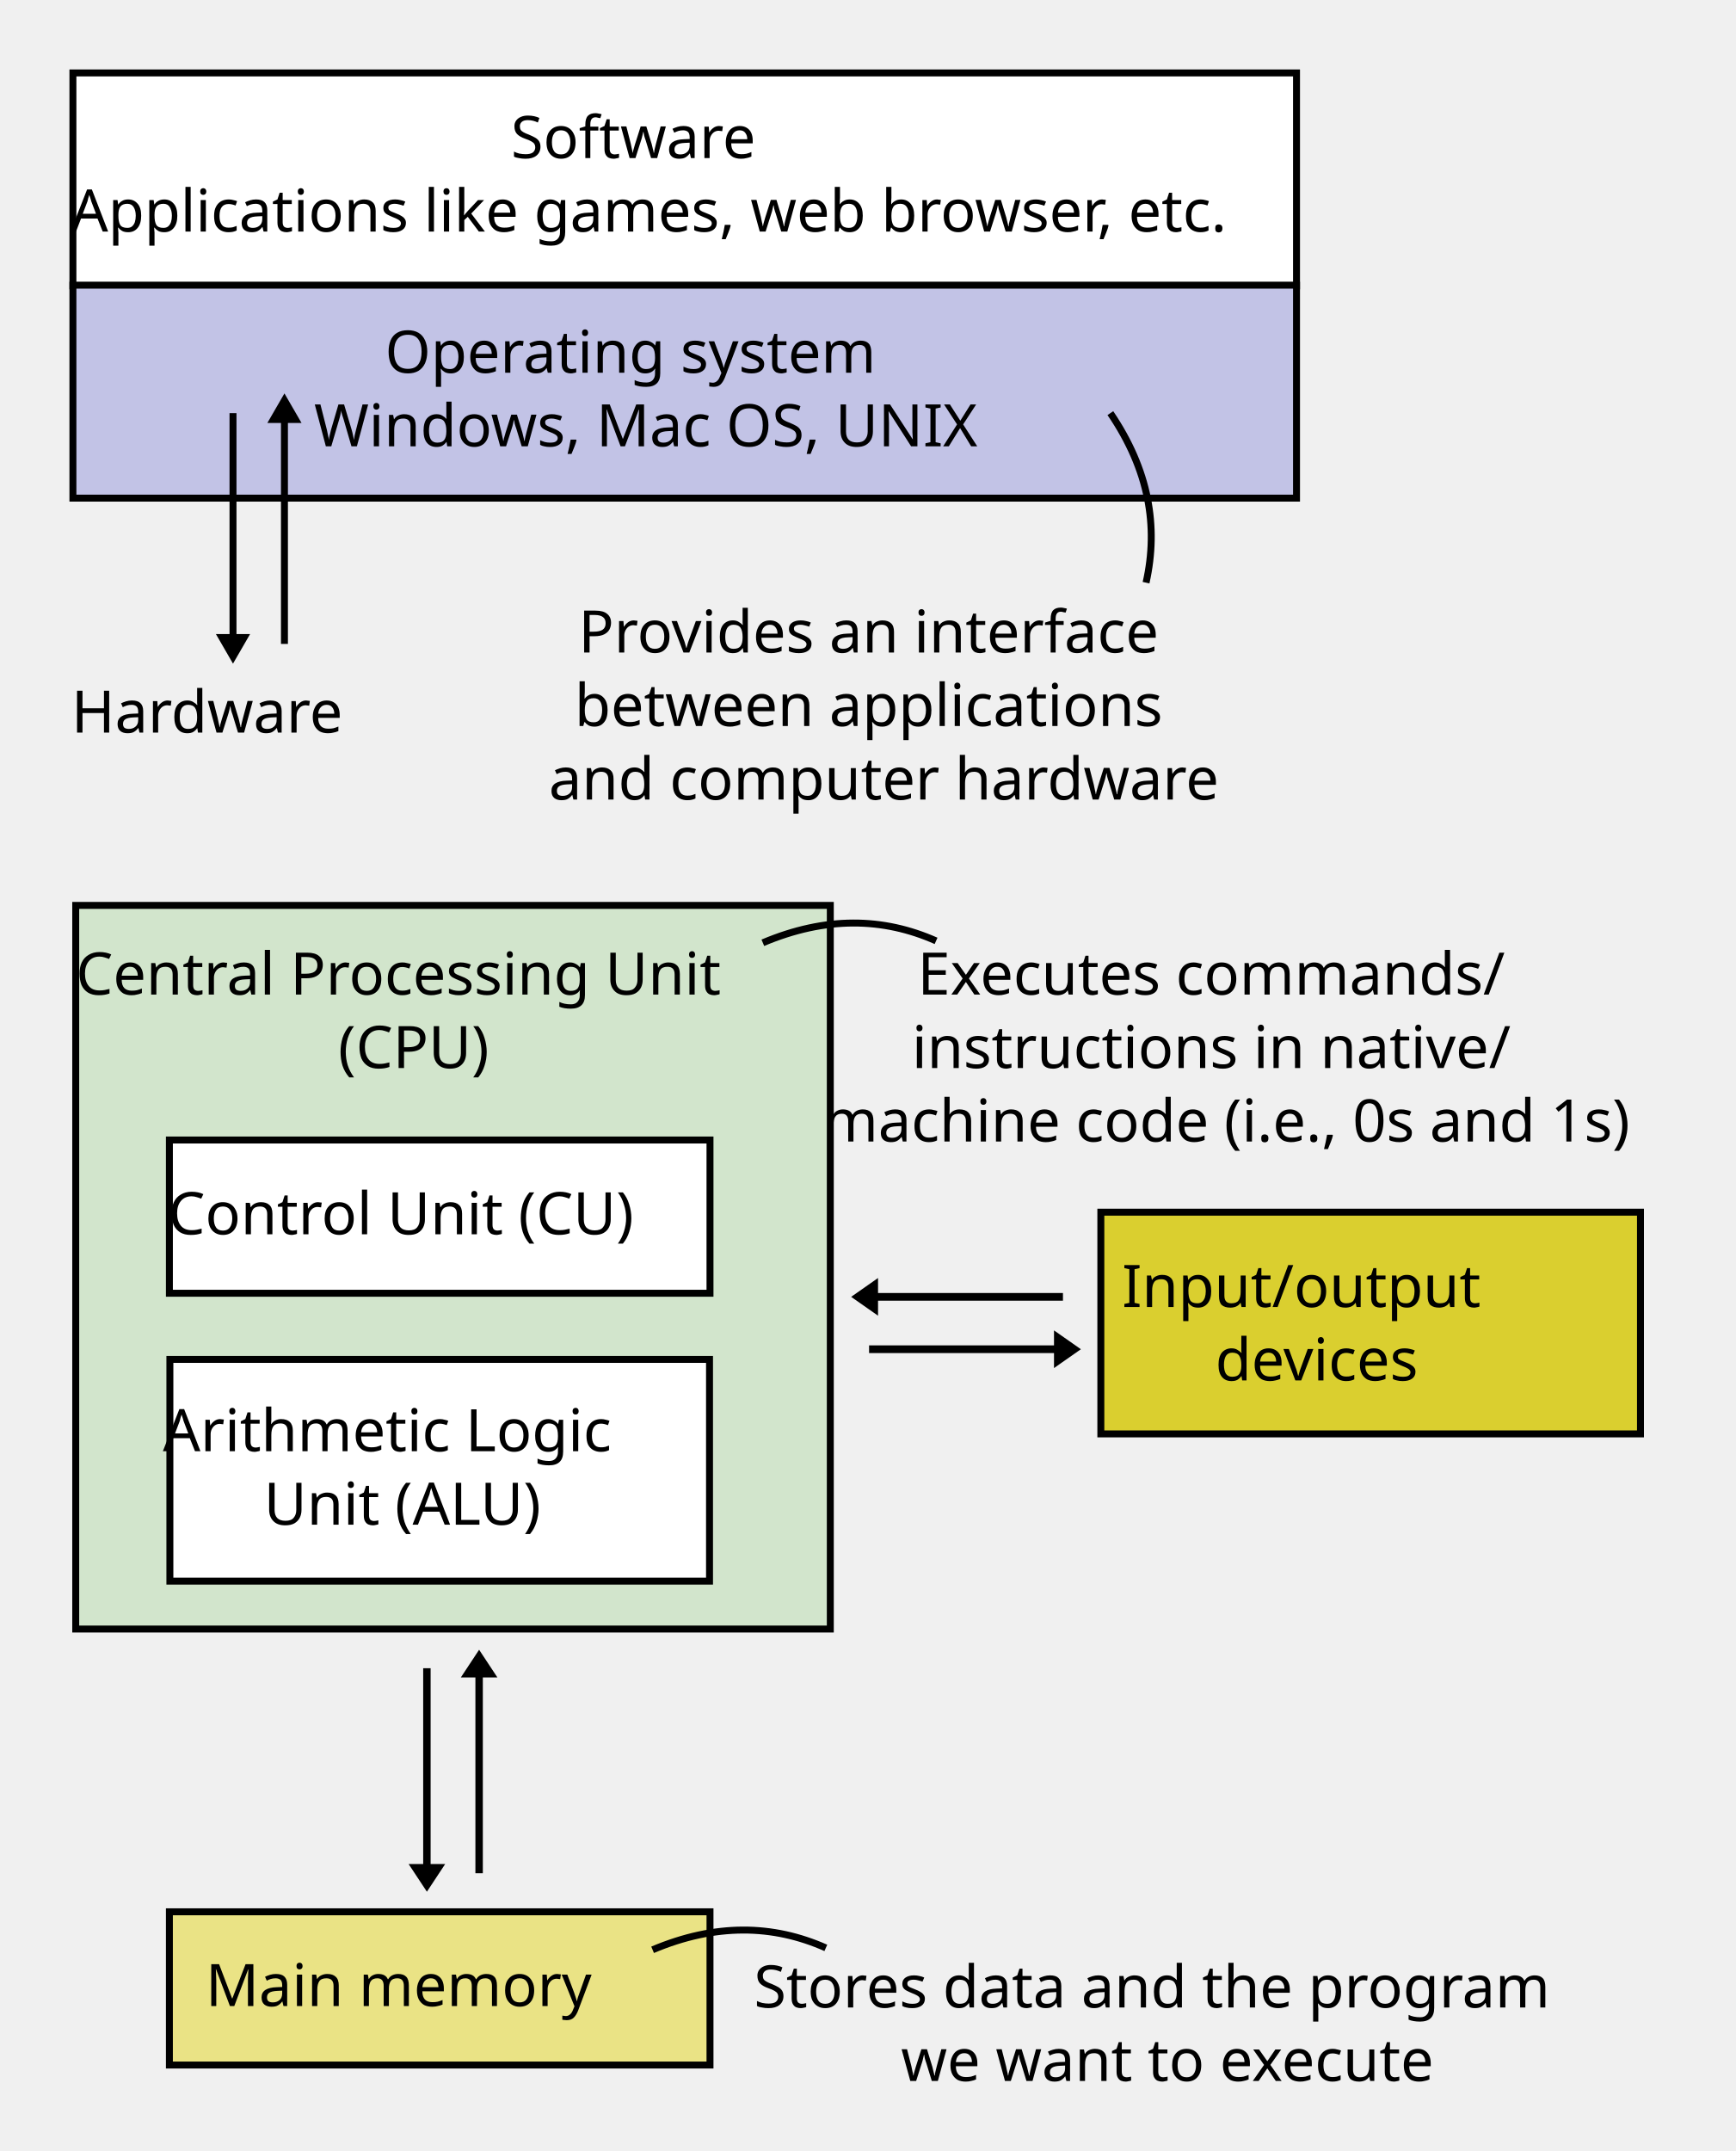
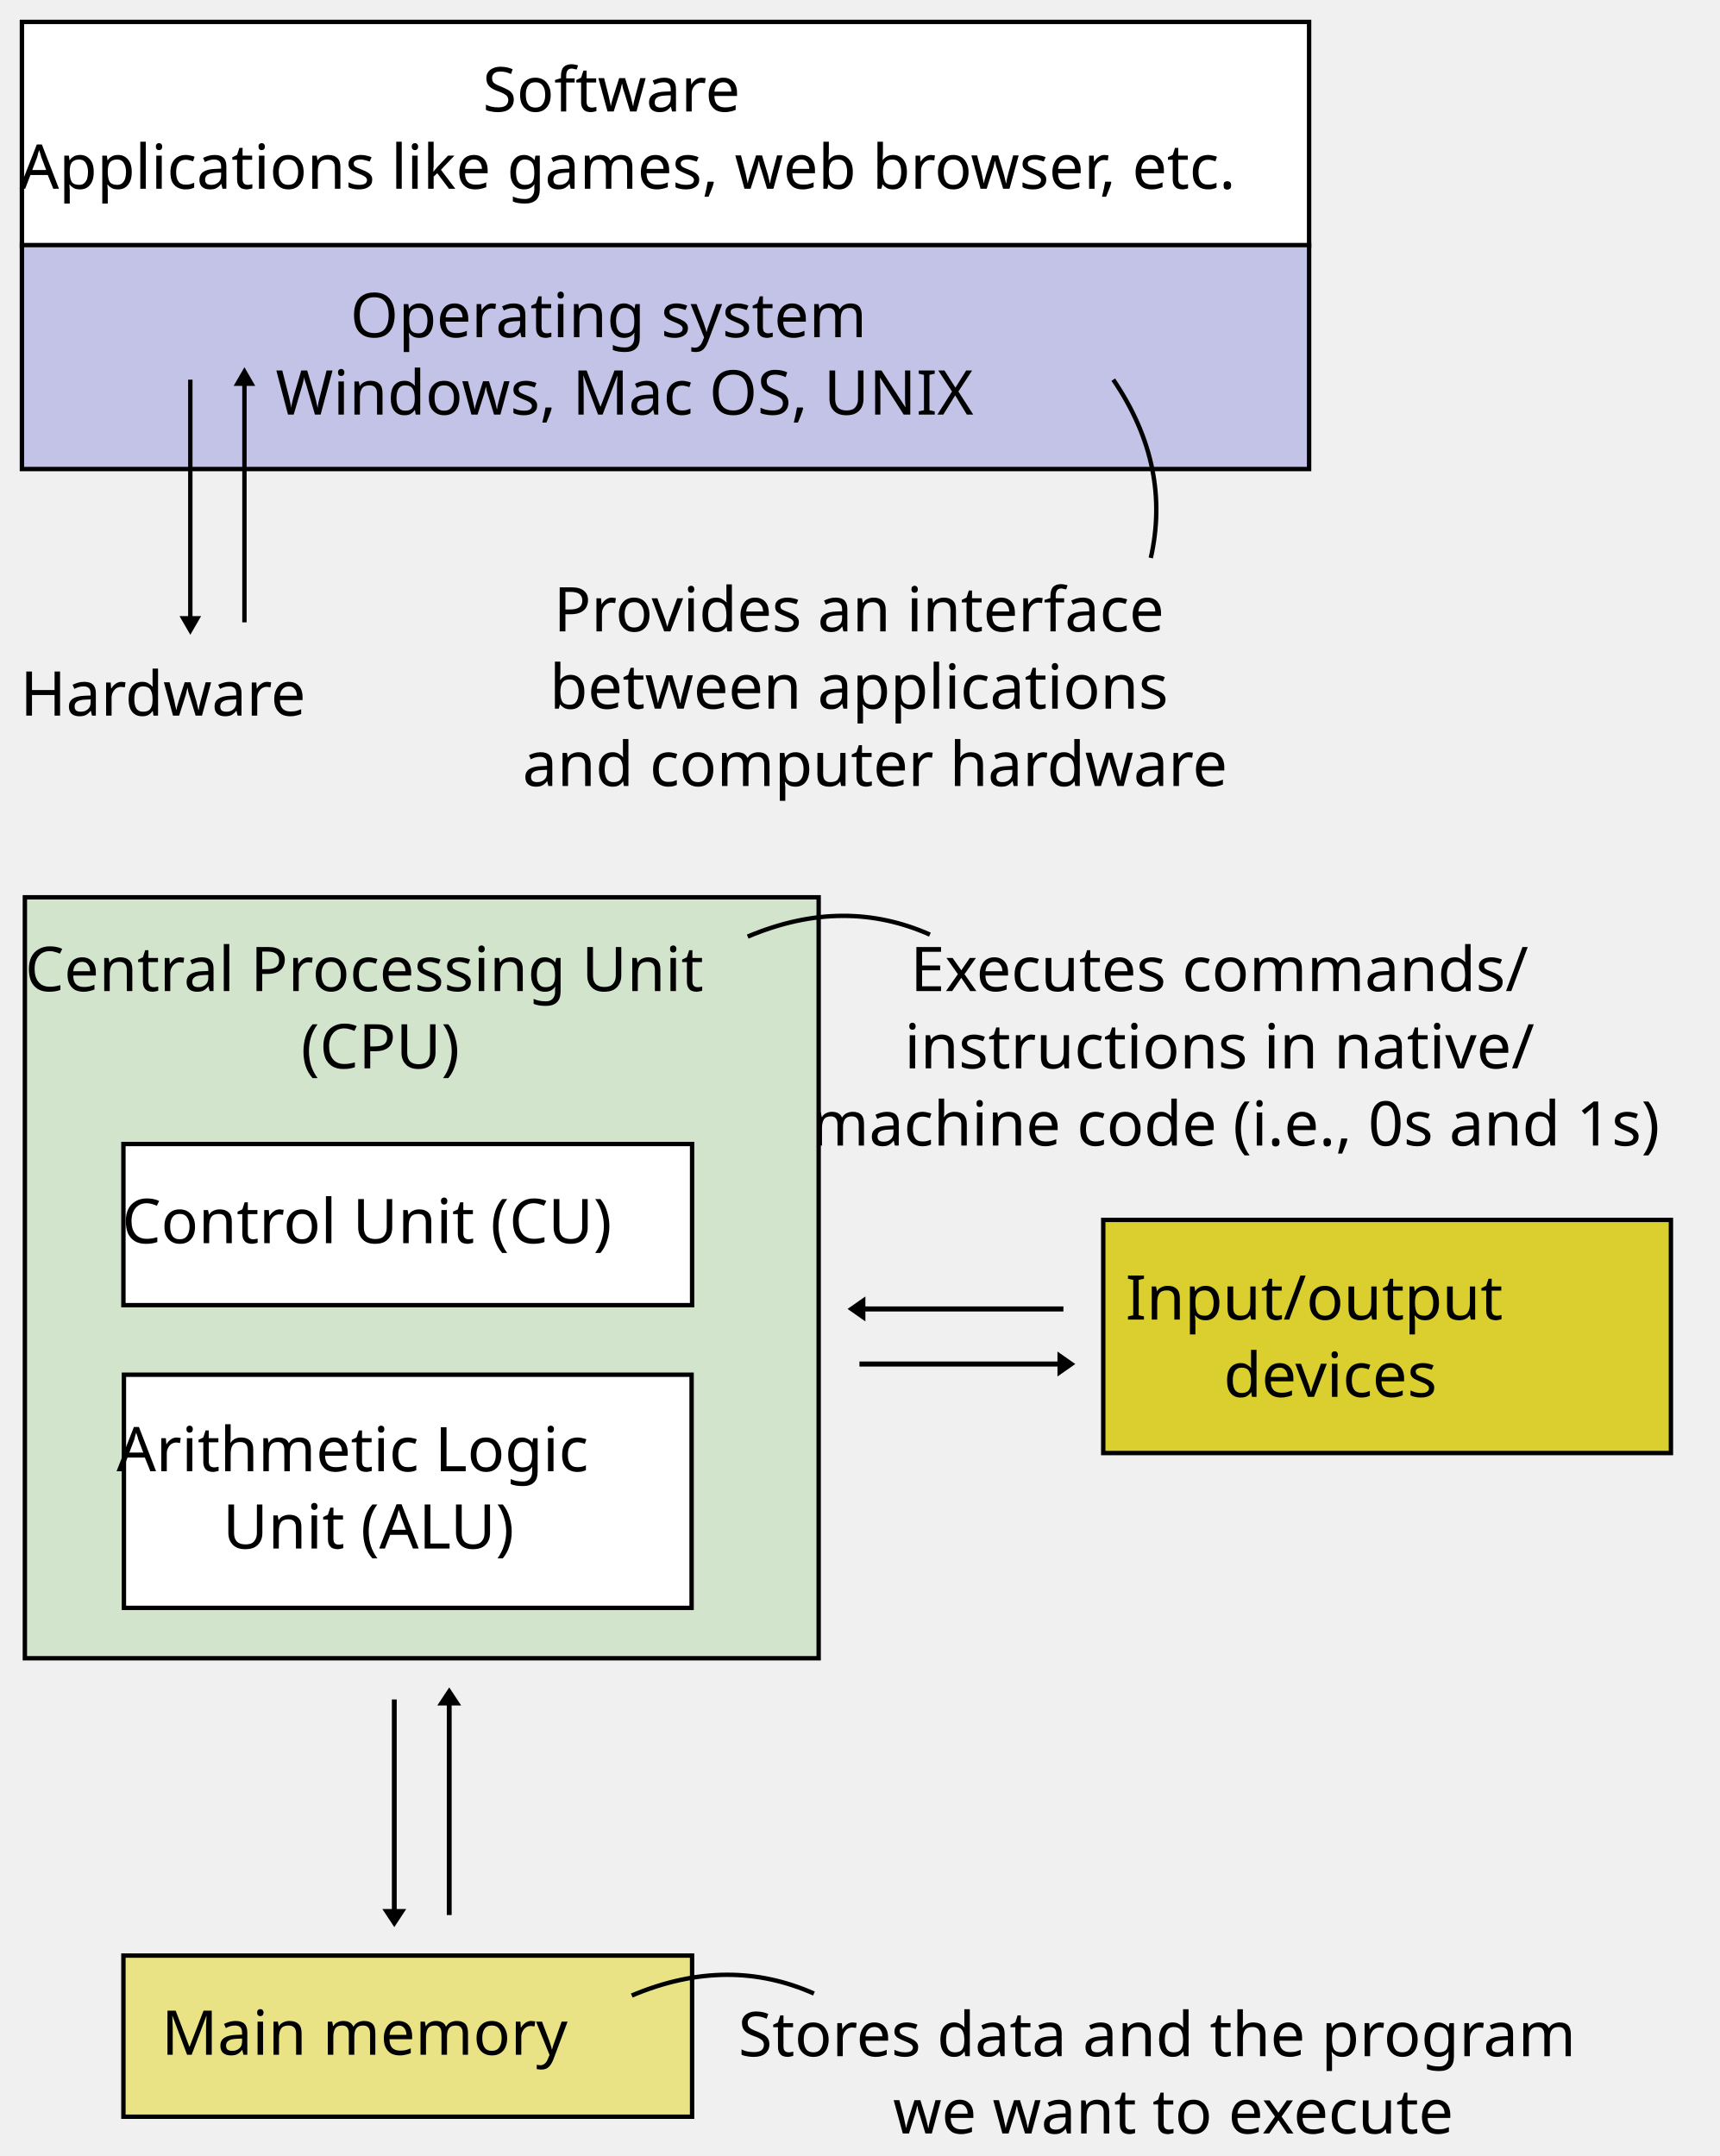
- <svg xmlns="http://www.w3.org/2000/svg" width="124.94mm" height="154.854mm" viewBox="0 0 124.94 154.854" version="1.1" id="svg5">
+ <svg xmlns="http://www.w3.org/2000/svg" width="117.69mm" height="147.604mm" viewBox="0 0 117.69 147.604" version="1.1" id="svg5">
  <defs id="defs2">
-     <marker style="overflow:visible" id="TriangleInM" refX="0.0" refY="0.0" orient="auto">
-       <path transform="scale(-0.4)" style="fill-rule:evenodd;fill:context-stroke;stroke:context-stroke;stroke-width:1.0pt" d="M 5.77,0.0 L -2.88,5.0 L -2.88,-5.0 L 5.77,0.0 z " id="path1169" />
+     <marker style="overflow:visible" id="TriangleInM" refX="0" refY="0" orient="auto">
+       <path transform="scale(-0.4)" style="fill:context-stroke;fill-rule:evenodd;stroke:context-stroke;stroke-width:1pt" d="M 5.77,0 -2.88,5 V -5 Z" id="path1169" />
    </marker>
-     <marker style="overflow:visible" id="TriangleOutM" refX="0.0" refY="0.0" orient="auto">
-       <path transform="scale(0.4)" style="fill-rule:evenodd;fill:context-stroke;stroke:context-stroke;stroke-width:1.0pt" d="M 5.77,0.0 L -2.88,5.0 L -2.88,-5.0 L 5.77,0.0 z " id="path1178" />
+     <marker style="overflow:visible" id="TriangleOutM" refX="0" refY="0" orient="auto">
+       <path transform="scale(0.4)" style="fill:context-stroke;fill-rule:evenodd;stroke:context-stroke;stroke-width:1pt" d="M 5.77,0 -2.88,5 V -5 Z" id="path1178" />
    </marker>
    <marker style="overflow:visible" id="marker1298" refX="0" refY="0" orient="auto">
      <path transform="scale(-0.6)" d="M 8.719,4.034 -2.207,0.016 8.719,-4.002 c -1.745,2.372 -1.735,5.617 -6e-7,8.035 z" style="fill:context-stroke;fill-rule:evenodd;stroke:context-stroke;stroke-width:0.625;stroke-linejoin:round" id="path1296" />
    </marker>
    <marker style="overflow:visible" id="Arrow2Mend" refX="0" refY="0" orient="auto">
      <path transform="scale(-0.6)" d="M 8.719,4.034 -2.207,0.016 8.719,-4.002 c -1.745,2.372 -1.735,5.617 -6e-7,8.035 z" style="fill:context-stroke;fill-rule:evenodd;stroke:context-stroke;stroke-width:0.625;stroke-linejoin:round" id="path1021" />
    </marker>
    <marker style="overflow:visible" id="marker1280" refX="0" refY="0" orient="auto">
      <path transform="scale(0.6)" d="M 8.719,4.034 -2.207,0.016 8.719,-4.002 c -1.745,2.372 -1.735,5.617 -6e-7,8.035 z" style="fill:context-stroke;fill-rule:evenodd;stroke:context-stroke;stroke-width:0.625;stroke-linejoin:round" id="path1278" />
    </marker>
    <marker style="overflow:visible" id="Arrow1Mstart" refX="0" refY="0" orient="auto">
      <path transform="matrix(0.4,0,0,0.4,4,0)" style="fill:context-stroke;fill-rule:evenodd;stroke:context-stroke;stroke-width:1pt" d="M 0,0 5,-5 -12.5,0 5,5 Z" id="path1000" />
    </marker>
    <marker style="overflow:visible" id="Arrow2Sstart" refX="0" refY="0" orient="auto">
      <path transform="matrix(0.3,0,0,0.3,-0.69,0)" d="M 8.719,4.034 -2.207,0.016 8.719,-4.002 c -1.745,2.372 -1.735,5.617 -6e-7,8.035 z" style="fill:context-stroke;fill-rule:evenodd;stroke:context-stroke;stroke-width:0.625;stroke-linejoin:round" id="path1024" />
    </marker>
    <marker style="overflow:visible" id="Arrow2Mstart" refX="0" refY="0" orient="auto">
      <path transform="scale(0.6)" d="M 8.719,4.034 -2.207,0.016 8.719,-4.002 c -1.745,2.372 -1.735,5.617 -6e-7,8.035 z" style="fill:context-stroke;fill-rule:evenodd;stroke:context-stroke;stroke-width:0.625;stroke-linejoin:round" id="path1018" />
    </marker>
    <marker style="overflow:visible" id="Arrow1Lstart" refX="0" refY="0" orient="auto">
      <path transform="matrix(0.8,0,0,0.8,10,0)" style="fill:context-stroke;fill-rule:evenodd;stroke:context-stroke;stroke-width:1pt" d="M 0,0 5,-5 -12.5,0 5,5 Z" id="path41828" />
    </marker>
  </defs>
-   <g id="layer1" transform="translate(-2.435924,-30.54783)">
-     <rect style="fill:#ffffff;stroke:#000000;stroke-width:0.5;stroke-miterlimit:4;stroke-dasharray:none" id="rect29607" width="88.104" height="15.332" x="7.686" y="35.798" />
+   <g id="layer1" transform="translate(-6.185924,-34.29783)">
+     <rect style="fill:#ffffff;stroke:#000000;stroke-width:0.3;stroke-miterlimit:4;stroke-dasharray:none" id="rect29607" width="88.104" height="15.332" x="7.686" y="35.798" />
    <text xml:space="preserve" style="font-size:4.233px;line-height:1.25;font-family:sans-serif;letter-spacing:0px;stroke-width:0.265" x="51.89" y="41.929" id="text21350">
      <tspan id="tspan21348" style="text-align:center;text-anchor:middle;stroke-width:0.265" x="51.89" y="41.929">Software</tspan>
      <tspan style="text-align:center;text-anchor:middle;stroke-width:0.265" x="51.89" y="47.221" id="tspan30425">Applications like games, web browser, etc.</tspan>
    </text>
-     <rect style="fill:#c2c3e6;stroke:#000000;stroke-width:0.5;stroke-miterlimit:4;stroke-dasharray:none" id="rect24219" width="88.104" height="15.332" x="7.686" y="51.077" />
+     <rect style="fill:#c2c3e6;stroke:#000000;stroke-width:0.3;stroke-miterlimit:4;stroke-dasharray:none" id="rect24219" width="88.104" height="15.332" x="7.686" y="51.077" />
    <text xml:space="preserve" style="font-size:4.233px;line-height:1.25;font-family:sans-serif;letter-spacing:0px;stroke-width:0.265" x="51.687" y="57.384" id="text24223">
      <tspan id="tspan24221" style="text-align:center;text-anchor:middle;stroke-width:0.265" x="51.687" y="57.384">Operating system</tspan>
      <tspan style="text-align:center;text-anchor:middle;stroke-width:0.265" x="51.687" y="62.676" id="tspan24409">Windows, Mac OS, UNIX</tspan>
    </text>
-     <path style="fill:none;stroke:#000000;stroke-width:0.5;stroke-linecap:butt;stroke-linejoin:miter;stroke-miterlimit:4;stroke-dasharray:none;stroke-opacity:1" d="m 82.386,60.29 c 2.762,4.069 3.485,8.138 2.569,12.206" id="path39643" />
+     <path style="fill:none;stroke:#000000;stroke-width:0.3;stroke-linecap:butt;stroke-linejoin:miter;stroke-miterlimit:4;stroke-dasharray:none;stroke-opacity:1" d="m 82.386,60.29 c 2.762,4.069 3.485,8.138 2.569,12.206" id="path39643" />
    <text xml:space="preserve" style="font-size:4.233px;line-height:1.25;font-family:sans-serif;letter-spacing:0px;stroke-width:0.265" x="68.83" y="77.523" id="text34704">
      <tspan style="text-align:center;text-anchor:middle;stroke-width:0.265" x="68.83" y="77.523" id="tspan34702">Provides an interface</tspan>
      <tspan style="text-align:center;text-anchor:middle;stroke-width:0.265" x="68.83" y="82.814" id="tspan37166">between applications</tspan>
      <tspan style="text-align:center;text-anchor:middle;stroke-width:0.265" x="68.83" y="88.106" id="tspan37168">and computer hardware</tspan>
    </text>
    <text xml:space="preserve" style="font-size:4.233px;line-height:1.25;font-family:sans-serif;letter-spacing:0px;stroke-width:0.265" x="20.096" y="83.291" id="text39940">
      <tspan style="text-align:center;text-anchor:middle;stroke-width:0.265" x="20.096" y="83.291" id="tspan39938">Hardware</tspan>
    </text>
-     <path style="fill:none;stroke:#000000;stroke-width:0.5;stroke-linecap:butt;stroke-linejoin:miter;stroke-miterlimit:4;stroke-dasharray:none;stroke-opacity:1;marker-end:url(#TriangleOutM)" d="M 19.213,60.29 V 76.904" id="path41746" />
-     <path style="fill:none;stroke:#000000;stroke-width:0.5;stroke-linecap:butt;stroke-linejoin:miter;stroke-miterlimit:4;stroke-dasharray:none;stroke-opacity:1;marker-start:url(#TriangleInM)" d="M 22.917,60.29 V 76.904" id="path1306" />
+     <path style="fill:none;stroke:#000000;stroke-width:0.3;stroke-linecap:butt;stroke-linejoin:miter;stroke-miterlimit:4;stroke-dasharray:none;stroke-opacity:1;marker-end:url(#TriangleOutM)" d="M 19.213,60.29 V 76.904" id="path41746" />
+     <path style="fill:none;stroke:#000000;stroke-width:0.3;stroke-linecap:butt;stroke-linejoin:miter;stroke-miterlimit:4;stroke-dasharray:none;stroke-opacity:1;marker-start:url(#TriangleInM)" d="M 22.917,60.29 V 76.904" id="path1306" />
    <text xml:space="preserve" style="font-size:4.233px;line-height:1.25;font-family:sans-serif;letter-spacing:0px;stroke-width:0.265" x="93.505" y="102.145" id="text7639">
      <tspan style="text-align:center;text-anchor:middle;stroke-width:0.265" x="93.505" y="102.145" id="tspan7637">Executes commands/</tspan>
      <tspan style="text-align:center;text-anchor:middle;stroke-width:0.265" x="93.505" y="107.436" id="tspan9126">instructions in native/</tspan>
      <tspan style="text-align:center;text-anchor:middle;stroke-width:0.265" x="93.505" y="112.728" id="tspan9128">machine code (i.e., 0s and 1s)</tspan>
    </text>
-     <rect style="fill:#d2e5cc;stroke:#000000;stroke-width:0.5;stroke-miterlimit:4;stroke-dasharray:none" id="rect1308" width="54.333" height="52.096" x="7.888" y="95.729" />
+     <rect style="fill:#d2e5cc;stroke:#000000;stroke-width:0.3;stroke-miterlimit:4;stroke-dasharray:none" id="rect1308" width="54.333" height="52.096" x="7.888" y="95.729" />
    <text xml:space="preserve" style="font-size:4.233px;line-height:1.25;font-family:sans-serif;letter-spacing:0px;stroke-width:0.265" x="34.972" y="102.145" id="text1312">
      <tspan id="tspan1310" style="text-align:center;text-anchor:middle;stroke-width:0.265" x="34.972" y="102.145">Central Processing Unit</tspan>
      <tspan style="text-align:center;text-anchor:middle;stroke-width:0.265" x="34.972" y="107.436" id="tspan1902">(CPU)</tspan>
    </text>
-     <rect style="fill:#ffffff;stroke:#000000;stroke-width:0.5;stroke-miterlimit:4;stroke-dasharray:none" id="rect3082" width="38.925" height="11.032" x="14.633" y="112.619" />
+     <rect style="fill:#ffffff;stroke:#000000;stroke-width:0.3;stroke-miterlimit:4;stroke-dasharray:none" id="rect3082" width="38.925" height="11.032" x="14.633" y="112.619" />
    <text xml:space="preserve" style="font-size:4.233px;line-height:1.25;font-family:sans-serif;letter-spacing:0px;stroke-width:0.265" x="34.052" y="119.409" id="text3088">
      <tspan style="text-align:center;text-anchor:middle;stroke-width:0.265" x="34.052" y="119.409" id="tspan3086">Control Unit (CU)</tspan>
    </text>
-     <rect style="fill:#ffffff;stroke:#000000;stroke-width:0.5;stroke-miterlimit:4;stroke-dasharray:none" id="rect5504" width="38.856" height="15.962" x="14.668" y="128.414" />
-     <text xml:space="preserve" style="font-size:4.233px;line-height:1.25;font-family:sans-serif;letter-spacing:0px;stroke-width:0.5;stroke-miterlimit:4;stroke-dasharray:none" x="34.166" y="135.024" id="text5508">
-       <tspan style="text-align:center;text-anchor:middle;stroke-width:0.5;stroke-miterlimit:4;stroke-dasharray:none" x="34.166" y="135.024" id="tspan5506">Arithmetic Logic</tspan>
-       <tspan style="text-align:center;text-anchor:middle;stroke-width:0.5;stroke-miterlimit:4;stroke-dasharray:none" x="34.166" y="140.315" id="tspan5772">Unit (ALU)</tspan>
+     <rect style="fill:#ffffff;stroke:#000000;stroke-width:0.3;stroke-miterlimit:4;stroke-dasharray:none" id="rect5504" width="38.856" height="15.962" x="14.668" y="128.414" />
+     <text xml:space="preserve" style="font-size:4.233px;line-height:1.25;font-family:sans-serif;letter-spacing:0px;stroke-width:0.3;stroke-miterlimit:4;stroke-dasharray:none" x="34.166" y="135.024" id="text5508">
+       <tspan style="text-align:center;text-anchor:middle;stroke-width:0.3;stroke-miterlimit:4;stroke-dasharray:none" x="34.166" y="135.024" id="tspan5506">Arithmetic Logic</tspan>
+       <tspan style="text-align:center;text-anchor:middle;stroke-width:0.3;stroke-miterlimit:4;stroke-dasharray:none" x="34.166" y="140.315" id="tspan5772">Unit (ALU)</tspan>
    </text>
-     <path style="fill:none;stroke:#000000;stroke-width:0.5;stroke-linecap:butt;stroke-linejoin:miter;stroke-miterlimit:4;stroke-dasharray:none;stroke-opacity:1" d="m 57.363,98.42 c 4.53,-1.914 8.661,-1.83 12.473,-0.137" id="path7631" />
-     <g id="g15630" transform="matrix(1.015016,0,0,0.8884261,2.392396,11.9257)" style="stroke-width:0.527;stroke-miterlimit:4;stroke-dasharray:none">
-       <g id="g15623" transform="translate(-7.906356,-6.291692)" style="stroke-width:0.527;stroke-miterlimit:4;stroke-dasharray:none">
-         <g id="g1390" style="stroke-width:0.527;stroke-miterlimit:4;stroke-dasharray:none">
-           <path style="fill:none;stroke:#000000;stroke-width:0.527;stroke-linecap:butt;stroke-linejoin:miter;stroke-miterlimit:4;stroke-dasharray:none;stroke-opacity:1;marker-end:url(#TriangleOutM)" d="m 38.233,162.433 v 16.614" id="path13877" />
-           <path style="fill:none;stroke:#000000;stroke-width:0.527;stroke-linecap:butt;stroke-linejoin:miter;stroke-miterlimit:4;stroke-dasharray:none;stroke-opacity:1;marker-start:url(#TriangleInM)" d="m 41.937,162.433 v 16.614" id="path13879" />
+     <path style="fill:none;stroke:#000000;stroke-width:0.3;stroke-linecap:butt;stroke-linejoin:miter;stroke-miterlimit:4;stroke-dasharray:none;stroke-opacity:1" d="m 57.363,98.42 c 4.53,-1.914 8.661,-1.83 12.473,-0.137" id="path7631" />
+     <g id="g15630" transform="matrix(1.015016,0,0,0.8884261,2.392396,11.9257)" style="stroke-width:0.327;stroke-miterlimit:4;stroke-dasharray:none">
+       <g id="g15623" transform="translate(-7.906356,-6.291692)" style="stroke-width:0.327;stroke-miterlimit:4;stroke-dasharray:none">
+         <g id="g1390" style="stroke-width:0.327;stroke-miterlimit:4;stroke-dasharray:none">
+           <path style="fill:none;stroke:#000000;stroke-width:0.327;stroke-linecap:butt;stroke-linejoin:miter;stroke-miterlimit:4;stroke-dasharray:none;stroke-opacity:1;marker-end:url(#TriangleOutM)" d="m 38.233,162.433 v 16.614" id="path13877" />
+           <path style="fill:none;stroke:#000000;stroke-width:0.327;stroke-linecap:butt;stroke-linejoin:miter;stroke-miterlimit:4;stroke-dasharray:none;stroke-opacity:1;marker-start:url(#TriangleInM)" d="m 41.937,162.433 v 16.614" id="path13879" />
        </g>
      </g>
    </g>
    <text xml:space="preserve" style="font-size:4.233px;line-height:1.25;font-family:sans-serif;letter-spacing:0px;stroke-width:0.265" x="89.242" y="175.068" id="text15638">
      <tspan style="text-align:center;text-anchor:middle;stroke-width:0.265" x="89.242" y="175.068" id="tspan15636">Stores data and the program</tspan>
      <tspan style="text-align:center;text-anchor:middle;stroke-width:0.265" x="89.242" y="180.36" id="tspan27753">we want to execute</tspan>
    </text>
-     <rect style="fill:#eae385;stroke:#000000;stroke-width:0.5;stroke-miterlimit:4;stroke-dasharray:none" id="rect15722" width="38.925" height="11.032" x="14.633" y="168.181" />
+     <rect style="fill:#eae385;stroke:#000000;stroke-width:0.3;stroke-miterlimit:4;stroke-dasharray:none" id="rect15722" width="38.925" height="11.032" x="14.633" y="168.181" />
    <text xml:space="preserve" style="font-size:4.233px;line-height:1.25;font-family:sans-serif;letter-spacing:0px;stroke-width:0.265" x="33.891" y="174.971" id="text15726">
      <tspan style="text-align:center;text-anchor:middle;stroke-width:0.265" x="33.891" y="174.971" id="tspan15724">Main memory</tspan>
    </text>
-     <path style="fill:none;stroke:#000000;stroke-width:0.5;stroke-linecap:butt;stroke-linejoin:miter;stroke-miterlimit:4;stroke-dasharray:none;stroke-opacity:1" d="m 49.426,170.917 c 4.53,-1.914 8.661,-1.83 12.473,-0.137" id="path15640" />
-     <g id="g31649" transform="matrix(0.8402503,0,0,1.018088,11.65219,-2.275417)" style="stroke-width:0.541;stroke-miterlimit:4;stroke-dasharray:none">
-       <g id="g31635" transform="rotate(-90,32.66926,125.3048)" style="stroke-width:0.541;stroke-miterlimit:4;stroke-dasharray:none">
-         <g id="g31633" transform="translate(-7.906356,-6.291692)" style="stroke-width:0.541;stroke-miterlimit:4;stroke-dasharray:none">
-           <g id="g1394" style="stroke-width:0.541;stroke-miterlimit:4;stroke-dasharray:none">
-             <path style="fill:none;stroke:#000000;stroke-width:0.541;stroke-linecap:butt;stroke-linejoin:miter;stroke-miterlimit:4;stroke-dasharray:none;stroke-opacity:1;marker-end:url(#TriangleOutM)" d="m 38.233,162.433 v 16.614" id="path31629" />
-             <path style="fill:none;stroke:#000000;stroke-width:0.541;stroke-linecap:butt;stroke-linejoin:miter;stroke-miterlimit:4;stroke-dasharray:none;stroke-opacity:1;marker-start:url(#TriangleInM)" d="m 41.937,162.433 v 16.614" id="path31631" />
+     <path style="fill:none;stroke:#000000;stroke-width:0.3;stroke-linecap:butt;stroke-linejoin:miter;stroke-miterlimit:4;stroke-dasharray:none;stroke-opacity:1" d="m 49.426,170.917 c 4.53,-1.914 8.661,-1.83 12.473,-0.137" id="path15640" />
+     <g id="g31649" transform="matrix(0.8402503,0,0,1.018088,11.65219,-2.275417)" style="stroke-width:0.341;stroke-miterlimit:4;stroke-dasharray:none">
+       <g id="g31635" transform="rotate(-90,32.66926,125.3048)" style="stroke-width:0.341;stroke-miterlimit:4;stroke-dasharray:none">
+         <g id="g31633" transform="translate(-7.906356,-6.291692)" style="stroke-width:0.341;stroke-miterlimit:4;stroke-dasharray:none">
+           <g id="g1394" style="stroke-width:0.341;stroke-miterlimit:4;stroke-dasharray:none">
+             <path style="fill:none;stroke:#000000;stroke-width:0.341;stroke-linecap:butt;stroke-linejoin:miter;stroke-miterlimit:4;stroke-dasharray:none;stroke-opacity:1;marker-end:url(#TriangleOutM)" d="m 38.233,162.433 v 16.614" id="path31629" />
+             <path style="fill:none;stroke:#000000;stroke-width:0.341;stroke-linecap:butt;stroke-linejoin:miter;stroke-miterlimit:4;stroke-dasharray:none;stroke-opacity:1;marker-start:url(#TriangleInM)" d="m 41.937,162.433 v 16.614" id="path31631" />
          </g>
        </g>
      </g>
    </g>
    <g id="g37359" transform="translate(-2.64584,-0.305534)">
-       <rect style="fill:#dacf2f;stroke:#000000;stroke-width:0.5;stroke-miterlimit:4;stroke-dasharray:none" id="rect35665" width="38.856" height="15.962" x="84.346" y="118.12" />
-       <text xml:space="preserve" style="font-size:4.233px;line-height:1.25;font-family:sans-serif;letter-spacing:0px;stroke-width:0.5;stroke-miterlimit:4;stroke-dasharray:none" x="103.736" y="124.945" id="text35671">
-         <tspan style="text-align:center;text-anchor:middle;stroke-width:0.5;stroke-miterlimit:4;stroke-dasharray:none" x="103.736" y="124.945" id="tspan35669">Input/output</tspan>
-         <tspan style="text-align:center;text-anchor:middle;stroke-width:0.5;stroke-miterlimit:4;stroke-dasharray:none" x="103.736" y="130.237" id="tspan35817">devices</tspan>
+       <rect style="fill:#dacf2f;stroke:#000000;stroke-width:0.3;stroke-miterlimit:4;stroke-dasharray:none" id="rect35665" width="38.856" height="15.962" x="84.346" y="118.12" />
+       <text xml:space="preserve" style="font-size:4.233px;line-height:1.25;font-family:sans-serif;letter-spacing:0px;stroke-width:0.3;stroke-miterlimit:4;stroke-dasharray:none" x="103.736" y="124.945" id="text35671">
+         <tspan style="text-align:center;text-anchor:middle;stroke-width:0.3;stroke-miterlimit:4;stroke-dasharray:none" x="103.736" y="124.945" id="tspan35669">Input/output</tspan>
+         <tspan style="text-align:center;text-anchor:middle;stroke-width:0.3;stroke-miterlimit:4;stroke-dasharray:none" x="103.736" y="130.237" id="tspan35817">devices</tspan>
      </text>
    </g>
  </g>
</svg>
